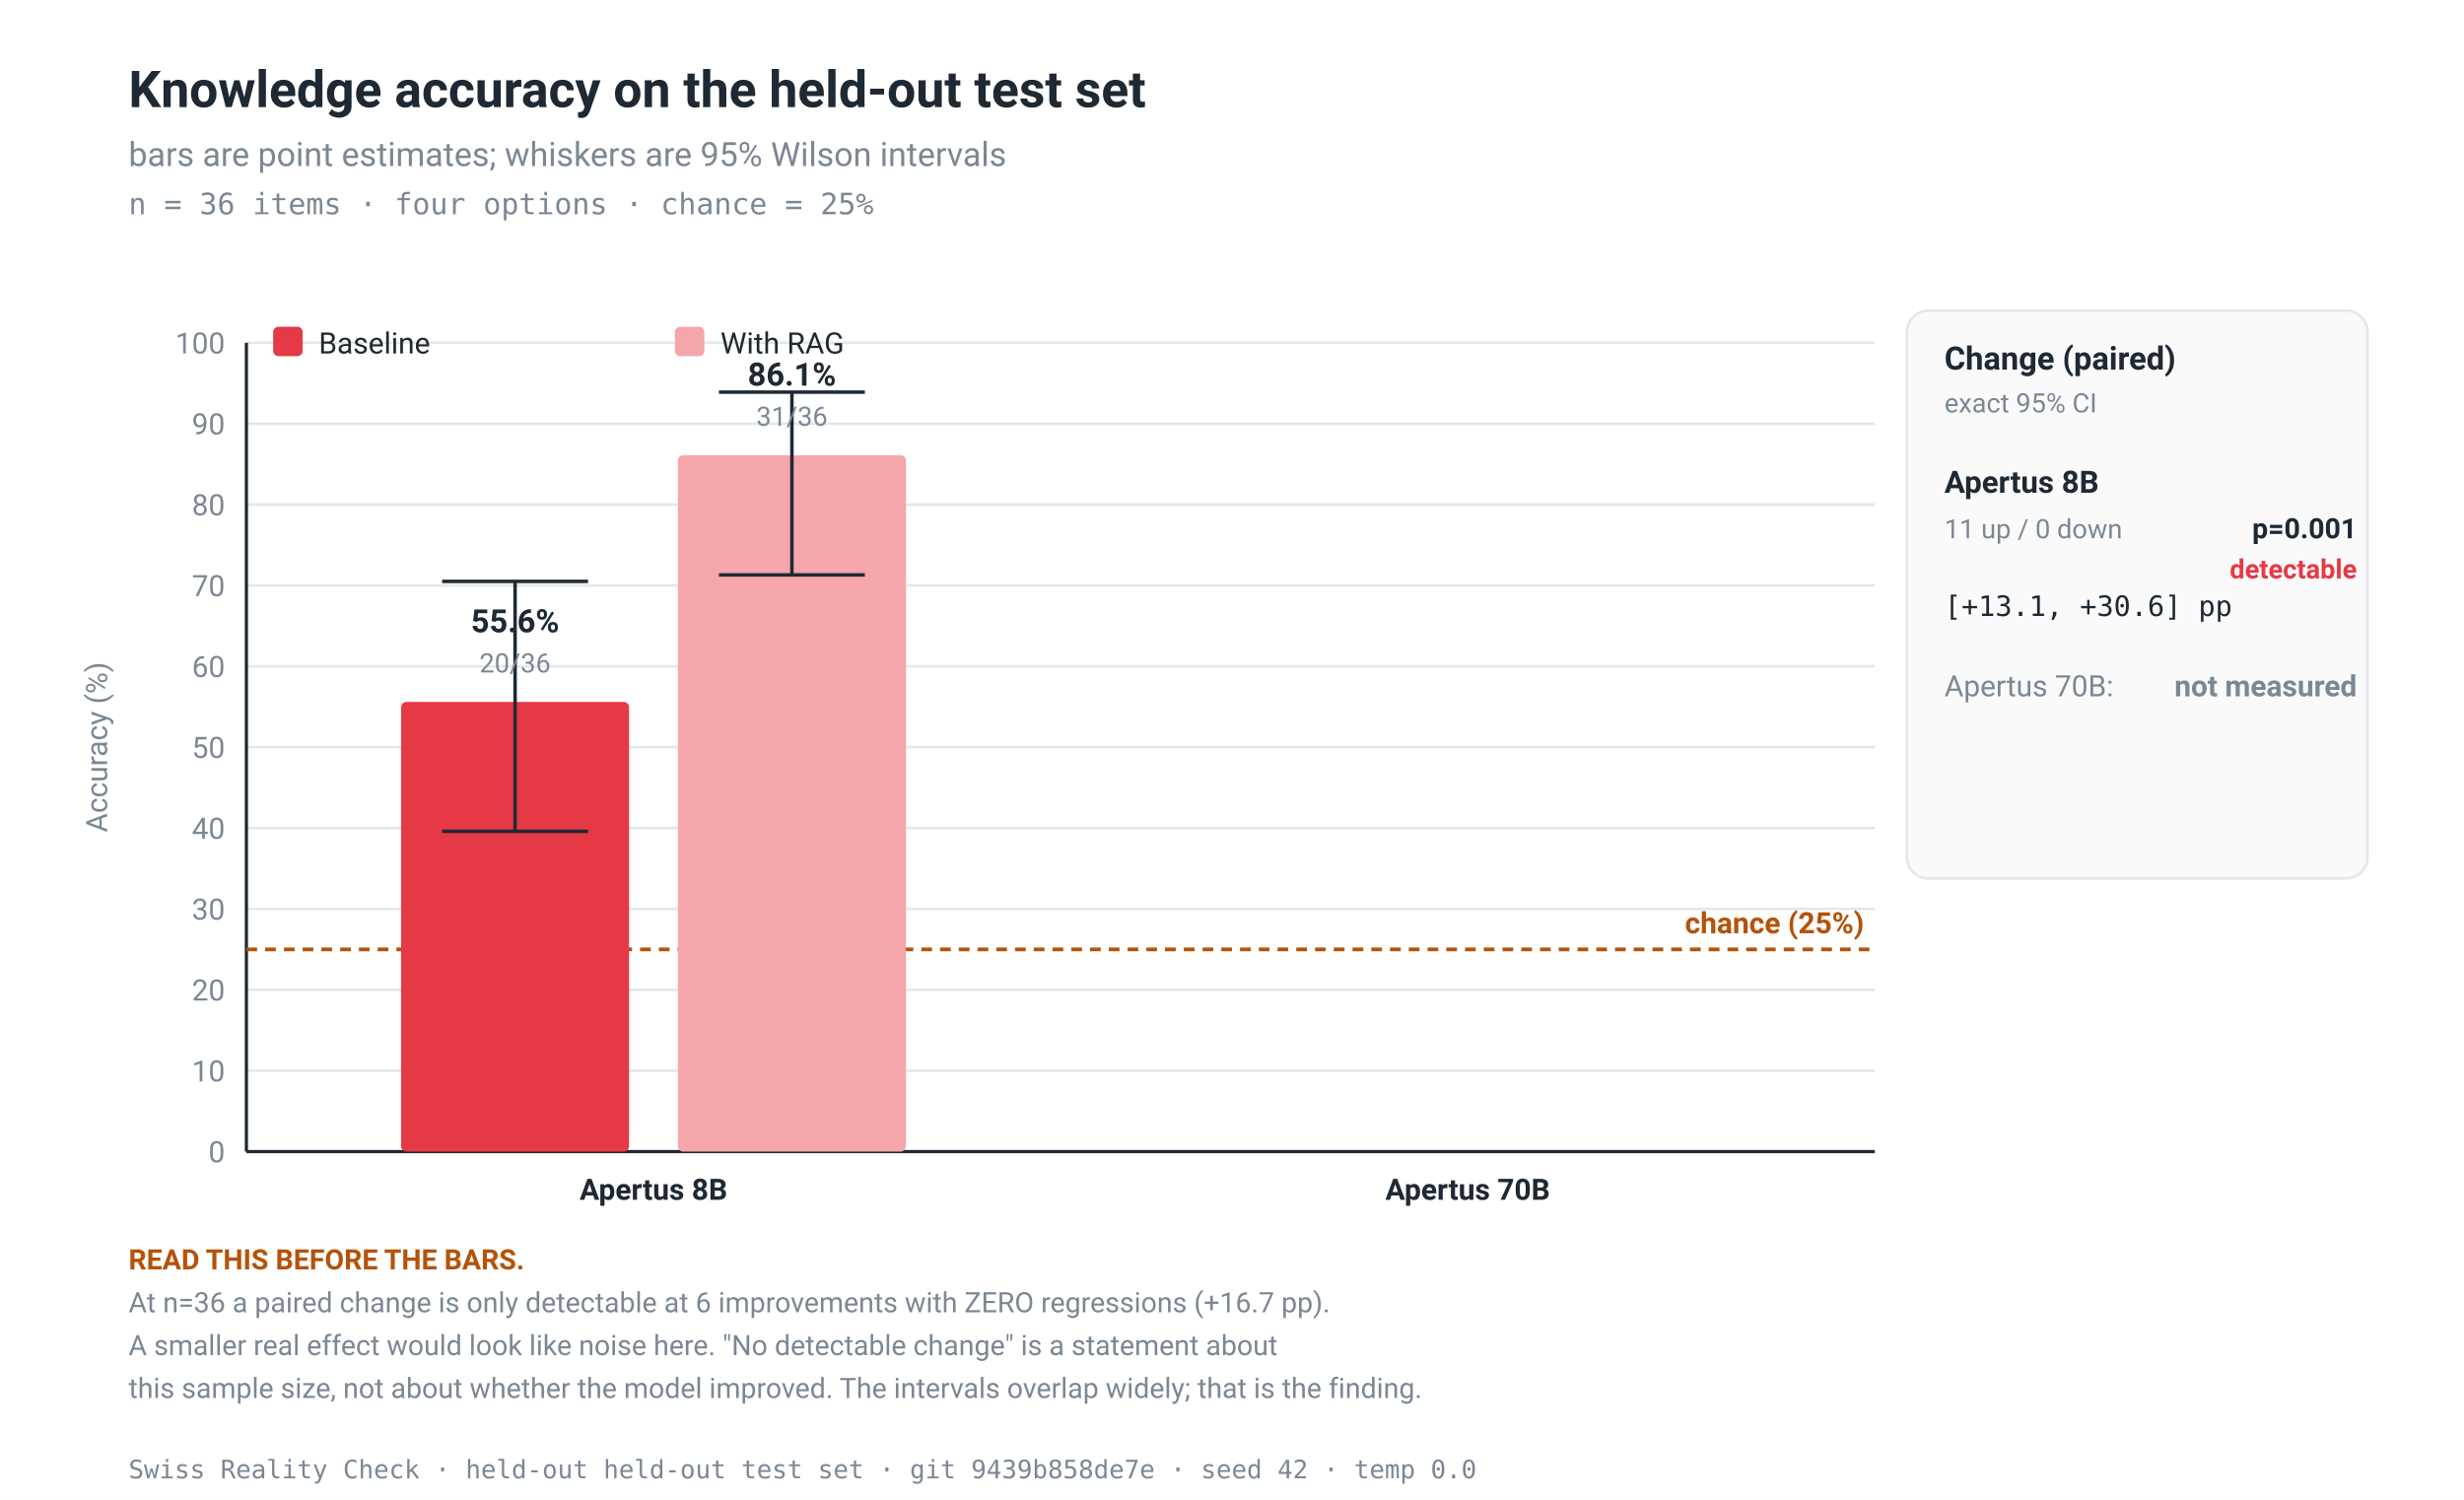
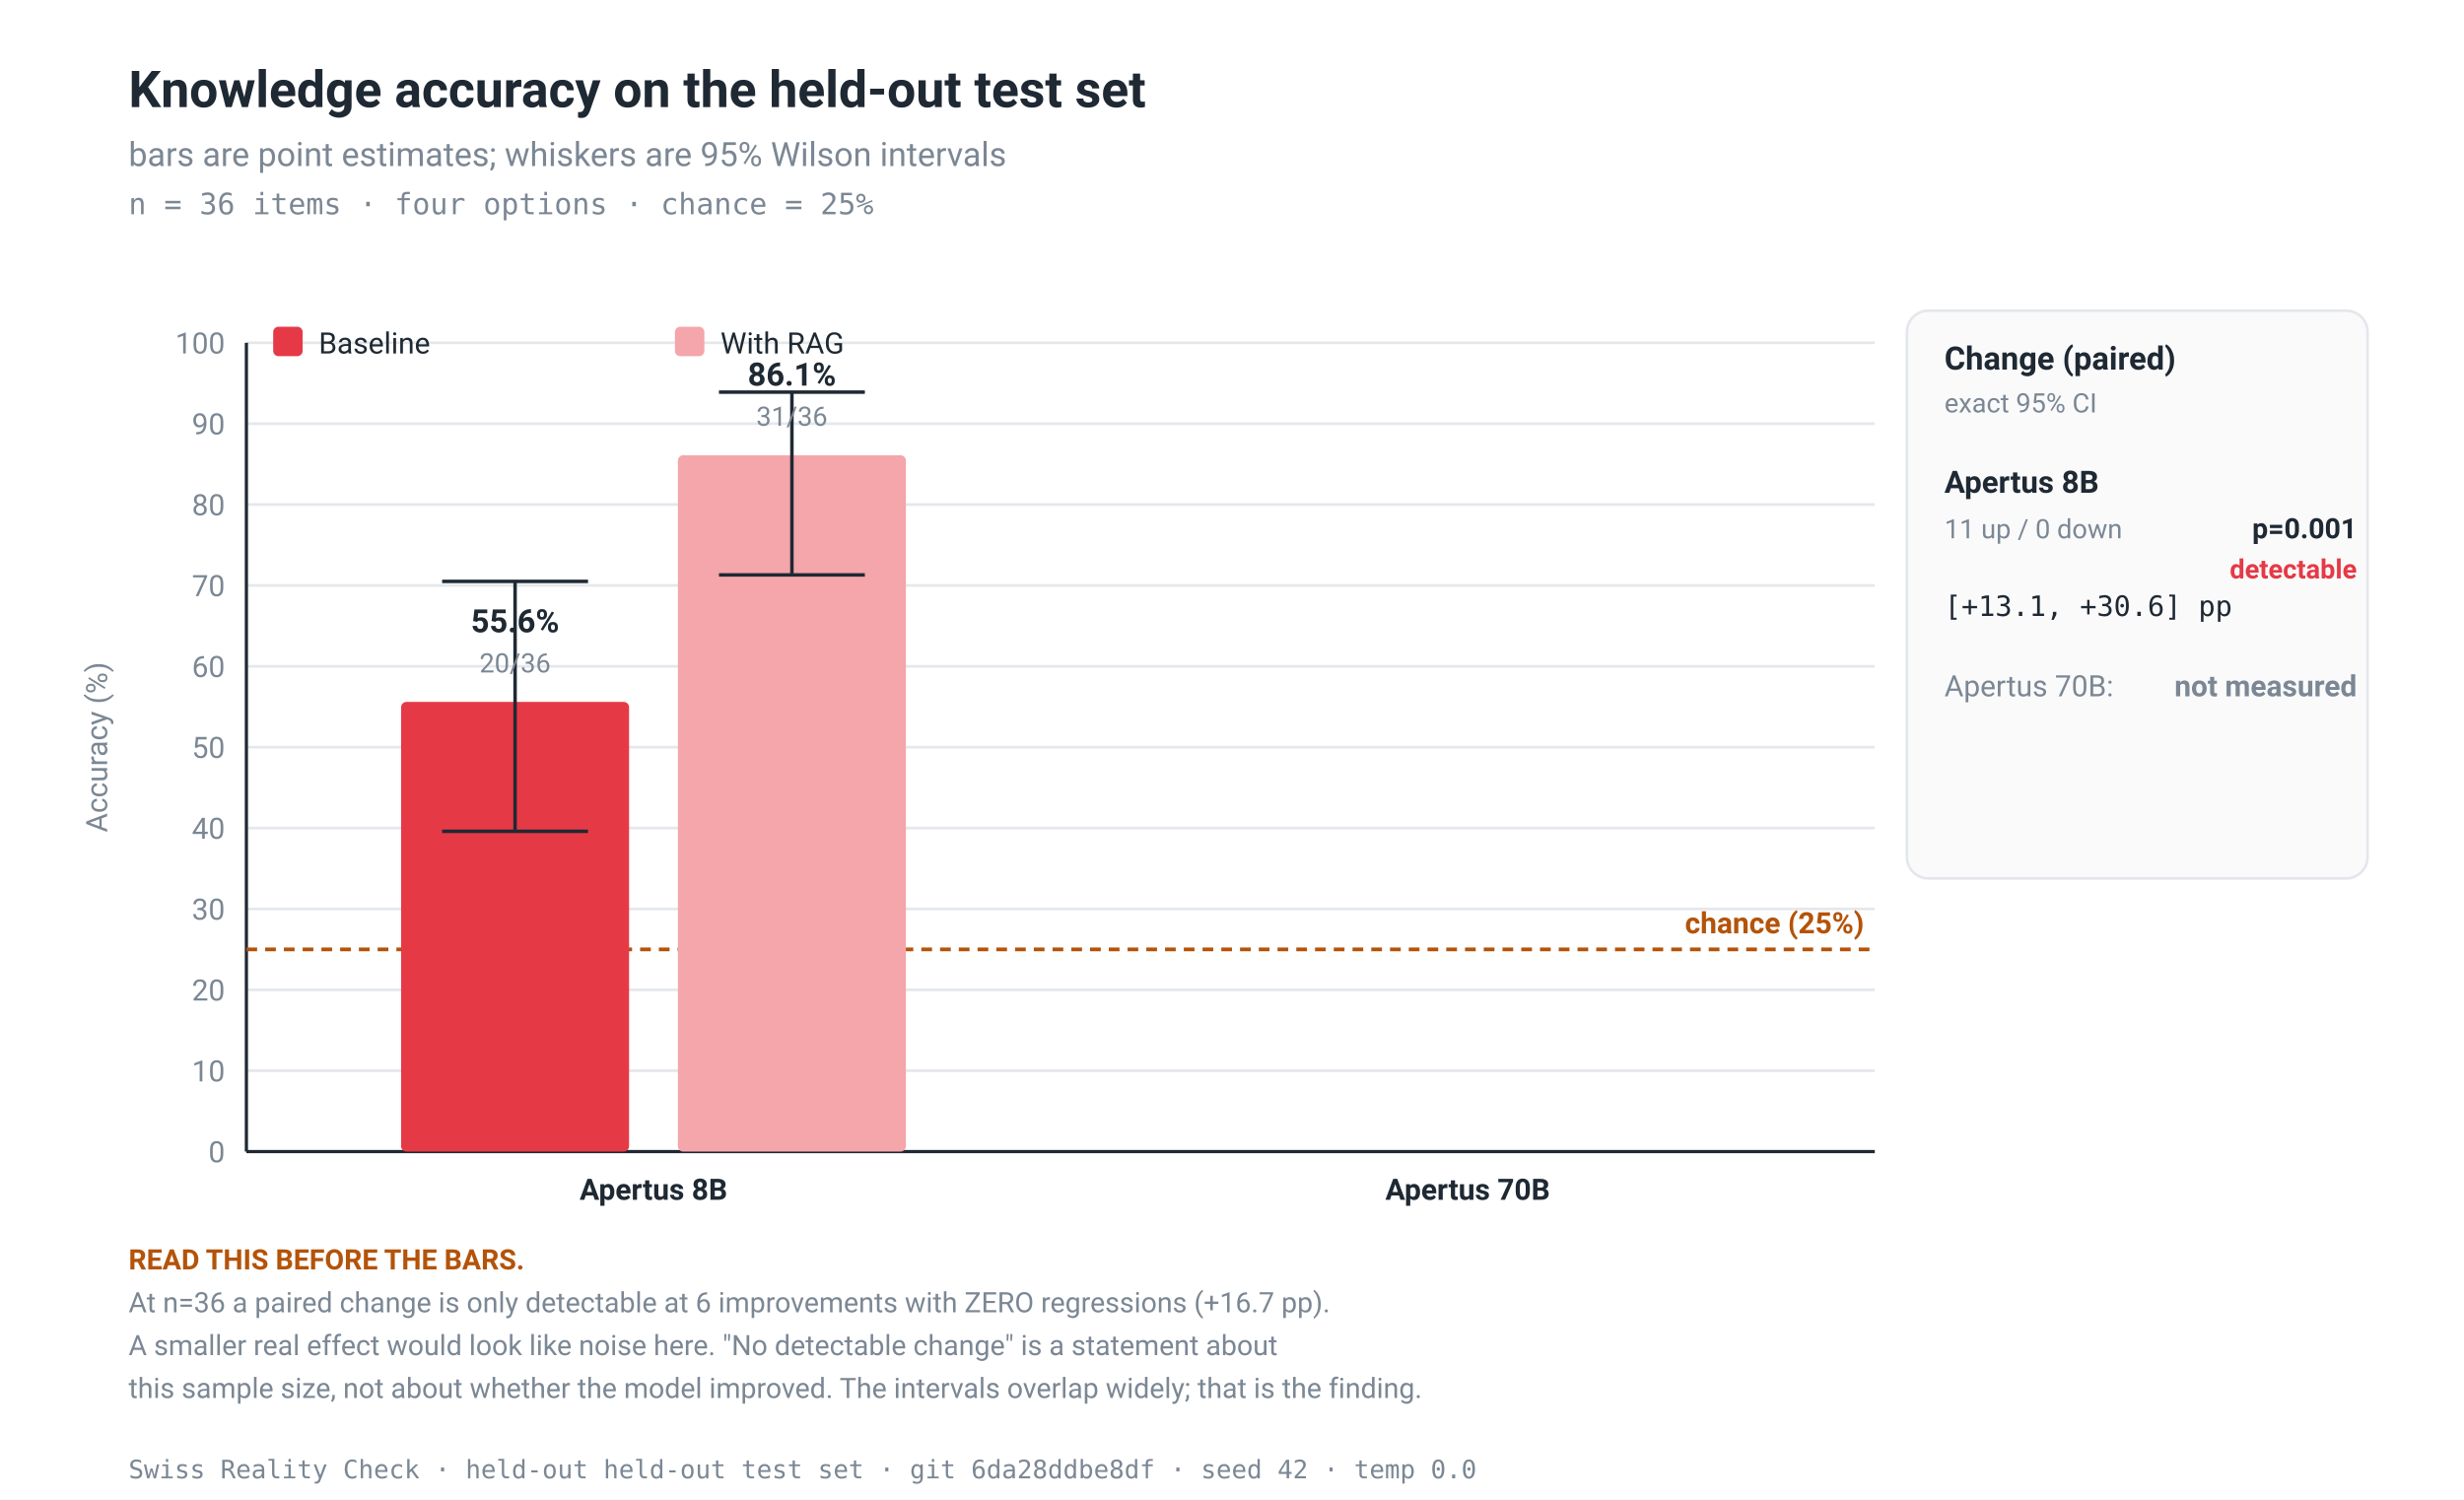
<svg xmlns="http://www.w3.org/2000/svg" width="920" height="560" viewBox="0 0 920 560" role="img" aria-labelledby="t" font-family="ui-sans-serif, -apple-system, 'Segoe UI', Roboto, 'Helvetica Neue', Arial, sans-serif">
  <rect width="920" height="560" fill="#FFFFFF" />
  <text x="48.00" y="40.00" font-family="ui-sans-serif, -apple-system, 'Segoe UI', Roboto, 'Helvetica Neue', Arial, sans-serif" font-size="19" fill="#1F2933" font-weight="bold" text-anchor="start" opacity="1.0" font-style="">Knowledge accuracy on the held-out test set</text>
  <text x="48.00" y="62.00" font-family="ui-sans-serif, -apple-system, 'Segoe UI', Roboto, 'Helvetica Neue', Arial, sans-serif" font-size="12.5" fill="#7B8794" font-weight="normal" text-anchor="start" opacity="1.0" font-style="">bars are point estimates; whiskers are 95% Wilson intervals</text>
  <text x="48.00" y="80.00" font-family="ui-monospace, SFMono-Regular, Menlo, Consolas, monospace" font-size="11" fill="#7B8794" font-weight="normal" text-anchor="start" opacity="1.0" font-style="">n = 36 items · four options · chance = 25%</text>
  <line x1="92.00" y1="430.00" x2="700.00" y2="430.00" stroke="#E4E7EB" stroke-width="1" stroke-linecap="butt" />
  <text x="84.00" y="434.00" font-family="ui-sans-serif, -apple-system, 'Segoe UI', Roboto, 'Helvetica Neue', Arial, sans-serif" font-size="11" fill="#7B8794" font-weight="normal" text-anchor="end" opacity="1.0" font-style="">0</text>
  <line x1="92.00" y1="399.80" x2="700.00" y2="399.80" stroke="#E4E7EB" stroke-width="1" stroke-linecap="butt" />
  <text x="84.00" y="403.80" font-family="ui-sans-serif, -apple-system, 'Segoe UI', Roboto, 'Helvetica Neue', Arial, sans-serif" font-size="11" fill="#7B8794" font-weight="normal" text-anchor="end" opacity="1.0" font-style="">10</text>
  <line x1="92.00" y1="369.60" x2="700.00" y2="369.60" stroke="#E4E7EB" stroke-width="1" stroke-linecap="butt" />
  <text x="84.00" y="373.60" font-family="ui-sans-serif, -apple-system, 'Segoe UI', Roboto, 'Helvetica Neue', Arial, sans-serif" font-size="11" fill="#7B8794" font-weight="normal" text-anchor="end" opacity="1.0" font-style="">20</text>
  <line x1="92.00" y1="339.40" x2="700.00" y2="339.40" stroke="#E4E7EB" stroke-width="1" stroke-linecap="butt" />
  <text x="84.00" y="343.40" font-family="ui-sans-serif, -apple-system, 'Segoe UI', Roboto, 'Helvetica Neue', Arial, sans-serif" font-size="11" fill="#7B8794" font-weight="normal" text-anchor="end" opacity="1.0" font-style="">30</text>
  <line x1="92.00" y1="309.20" x2="700.00" y2="309.20" stroke="#E4E7EB" stroke-width="1" stroke-linecap="butt" />
  <text x="84.00" y="313.20" font-family="ui-sans-serif, -apple-system, 'Segoe UI', Roboto, 'Helvetica Neue', Arial, sans-serif" font-size="11" fill="#7B8794" font-weight="normal" text-anchor="end" opacity="1.0" font-style="">40</text>
  <line x1="92.00" y1="279.00" x2="700.00" y2="279.00" stroke="#E4E7EB" stroke-width="1" stroke-linecap="butt" />
  <text x="84.00" y="283.00" font-family="ui-sans-serif, -apple-system, 'Segoe UI', Roboto, 'Helvetica Neue', Arial, sans-serif" font-size="11" fill="#7B8794" font-weight="normal" text-anchor="end" opacity="1.0" font-style="">50</text>
  <line x1="92.00" y1="248.80" x2="700.00" y2="248.80" stroke="#E4E7EB" stroke-width="1" stroke-linecap="butt" />
  <text x="84.00" y="252.80" font-family="ui-sans-serif, -apple-system, 'Segoe UI', Roboto, 'Helvetica Neue', Arial, sans-serif" font-size="11" fill="#7B8794" font-weight="normal" text-anchor="end" opacity="1.0" font-style="">60</text>
  <line x1="92.00" y1="218.60" x2="700.00" y2="218.60" stroke="#E4E7EB" stroke-width="1" stroke-linecap="butt" />
  <text x="84.00" y="222.60" font-family="ui-sans-serif, -apple-system, 'Segoe UI', Roboto, 'Helvetica Neue', Arial, sans-serif" font-size="11" fill="#7B8794" font-weight="normal" text-anchor="end" opacity="1.0" font-style="">70</text>
  <line x1="92.00" y1="188.40" x2="700.00" y2="188.40" stroke="#E4E7EB" stroke-width="1" stroke-linecap="butt" />
  <text x="84.00" y="192.40" font-family="ui-sans-serif, -apple-system, 'Segoe UI', Roboto, 'Helvetica Neue', Arial, sans-serif" font-size="11" fill="#7B8794" font-weight="normal" text-anchor="end" opacity="1.0" font-style="">80</text>
  <line x1="92.00" y1="158.20" x2="700.00" y2="158.20" stroke="#E4E7EB" stroke-width="1" stroke-linecap="butt" />
  <text x="84.00" y="162.20" font-family="ui-sans-serif, -apple-system, 'Segoe UI', Roboto, 'Helvetica Neue', Arial, sans-serif" font-size="11" fill="#7B8794" font-weight="normal" text-anchor="end" opacity="1.0" font-style="">90</text>
  <line x1="92.00" y1="128.00" x2="700.00" y2="128.00" stroke="#E4E7EB" stroke-width="1" stroke-linecap="butt" />
  <text x="84.00" y="132.00" font-family="ui-sans-serif, -apple-system, 'Segoe UI', Roboto, 'Helvetica Neue', Arial, sans-serif" font-size="11" fill="#7B8794" font-weight="normal" text-anchor="end" opacity="1.0" font-style="">100</text>
  <line x1="92.00" y1="128.00" x2="92.00" y2="430.00" stroke="#1F2933" stroke-width="1.2" stroke-linecap="butt" />
  <line x1="92.00" y1="430.00" x2="700.00" y2="430.00" stroke="#1F2933" stroke-width="1.2" stroke-linecap="butt" />
  <text x="40.00" y="279.00" font-family="ui-sans-serif, -apple-system, 'Segoe UI', Roboto, 'Helvetica Neue', Arial, sans-serif" font-size="11" fill="#7B8794" font-weight="normal" text-anchor="middle" transform="rotate(-90 40.00 279.00)">Accuracy (%)</text>
  <line x1="92.00" y1="354.50" x2="700.00" y2="354.50" stroke="#B45309" stroke-width="1.4" stroke-linecap="butt" stroke-dasharray="4 3" />
  <text x="696.00" y="348.50" font-family="ui-sans-serif, -apple-system, 'Segoe UI', Roboto, 'Helvetica Neue', Arial, sans-serif" font-size="11" fill="#B45309" font-weight="bold" text-anchor="end" opacity="1.0" font-style="">chance (25%)</text>
  <rect x="149.76" y="262.09" width="85.12" height="167.91" rx="2" fill="#E63946" stroke="none" stroke-width="1.4" opacity="1.0" />
  <line x1="192.32" y1="217.09" x2="192.32" y2="310.41" stroke="#1F2933" stroke-width="1.3" stroke-linecap="butt" />
  <line x1="165.08" y1="217.09" x2="219.56" y2="217.09" stroke="#1F2933" stroke-width="1.3" stroke-linecap="butt" />
  <line x1="165.08" y1="310.41" x2="219.56" y2="310.41" stroke="#1F2933" stroke-width="1.3" stroke-linecap="butt" />
  <text x="192.32" y="236.09" font-family="ui-sans-serif, -apple-system, 'Segoe UI', Roboto, 'Helvetica Neue', Arial, sans-serif" font-size="12" fill="#1F2933" font-weight="bold" text-anchor="middle" opacity="1.0" font-style="">55.6%</text>
  <text x="192.32" y="251.09" font-family="ui-sans-serif, -apple-system, 'Segoe UI', Roboto, 'Helvetica Neue', Arial, sans-serif" font-size="10" fill="#7B8794" font-weight="normal" text-anchor="middle" opacity="1.0" font-style="">20/36</text>
  <rect x="253.12" y="169.98" width="85.12" height="260.02" rx="2" fill="#F4A6AB" stroke="none" stroke-width="1.4" opacity="1.0" />
  <line x1="295.68" y1="146.42" x2="295.68" y2="214.67" stroke="#1F2933" stroke-width="1.3" stroke-linecap="butt" />
  <line x1="268.44" y1="146.42" x2="322.92" y2="146.42" stroke="#1F2933" stroke-width="1.3" stroke-linecap="butt" />
  <line x1="268.44" y1="214.67" x2="322.92" y2="214.67" stroke="#1F2933" stroke-width="1.3" stroke-linecap="butt" />
  <text x="295.68" y="143.98" font-family="ui-sans-serif, -apple-system, 'Segoe UI', Roboto, 'Helvetica Neue', Arial, sans-serif" font-size="12" fill="#1F2933" font-weight="bold" text-anchor="middle" opacity="1.0" font-style="">86.1%</text>
  <text x="295.68" y="158.98" font-family="ui-sans-serif, -apple-system, 'Segoe UI', Roboto, 'Helvetica Neue', Arial, sans-serif" font-size="10" fill="#7B8794" font-weight="normal" text-anchor="middle" opacity="1.0" font-style="">31/36</text>
  <text x="244.00" y="448.00" font-family="ui-sans-serif, -apple-system, 'Segoe UI', Roboto, 'Helvetica Neue', Arial, sans-serif" font-size="11" fill="#1F2933" font-weight="bold" text-anchor="middle" opacity="1.0" font-style="">Apertus 8B</text>
  <text x="548.00" y="448.00" font-family="ui-sans-serif, -apple-system, 'Segoe UI', Roboto, 'Helvetica Neue', Arial, sans-serif" font-size="11" fill="#1F2933" font-weight="bold" text-anchor="middle" opacity="1.0" font-style="">Apertus 70B</text>
  <rect x="102.00" y="122.00" width="11.00" height="11.00" rx="2" fill="#E63946" stroke="none" stroke-width="1" opacity="1.0" />
  <text x="119.00" y="132.00" font-family="ui-sans-serif, -apple-system, 'Segoe UI', Roboto, 'Helvetica Neue', Arial, sans-serif" font-size="11" fill="#1F2933" font-weight="normal" text-anchor="start" opacity="1.0" font-style="">Baseline</text>
  <rect x="252.00" y="122.00" width="11.00" height="11.00" rx="2" fill="#F4A6AB" stroke="none" stroke-width="1" opacity="1.0" />
  <text x="269.00" y="132.00" font-family="ui-sans-serif, -apple-system, 'Segoe UI', Roboto, 'Helvetica Neue', Arial, sans-serif" font-size="11" fill="#1F2933" font-weight="normal" text-anchor="start" opacity="1.0" font-style="">With RAG</text>
  <rect x="712.00" y="116.00" width="172.00" height="212.00" rx="8" fill="#FAFAFB" stroke="#E4E7EB" stroke-width="1" opacity="1.0" />
  <text x="726.00" y="138.00" font-family="ui-sans-serif, -apple-system, 'Segoe UI', Roboto, 'Helvetica Neue', Arial, sans-serif" font-size="12" fill="#1F2933" font-weight="bold" text-anchor="start" opacity="1.0" font-style="">Change (paired)</text>
  <text x="726.00" y="154.00" font-family="ui-sans-serif, -apple-system, 'Segoe UI', Roboto, 'Helvetica Neue', Arial, sans-serif" font-size="10" fill="#7B8794" font-weight="normal" text-anchor="start" opacity="1.0" font-style="">exact 95% CI</text>
  <text x="726.00" y="184.00" font-family="ui-sans-serif, -apple-system, 'Segoe UI', Roboto, 'Helvetica Neue', Arial, sans-serif" font-size="11.5" fill="#1F2933" font-weight="bold" text-anchor="start" opacity="1.0" font-style="">Apertus 8B</text>
  <text x="726.00" y="201.00" font-family="ui-sans-serif, -apple-system, 'Segoe UI', Roboto, 'Helvetica Neue', Arial, sans-serif" font-size="10" fill="#7B8794" font-weight="normal" text-anchor="start" opacity="1.0" font-style="">11 up / 0 down</text>
  <text x="880.00" y="201.00" font-family="ui-sans-serif, -apple-system, 'Segoe UI', Roboto, 'Helvetica Neue', Arial, sans-serif" font-size="10.5" fill="#1F2933" font-weight="bold" text-anchor="end" opacity="1.0" font-style="">p=0.001</text>
  <text x="880.00" y="216.00" font-family="ui-sans-serif, -apple-system, 'Segoe UI', Roboto, 'Helvetica Neue', Arial, sans-serif" font-size="10" fill="#E63946" font-weight="bold" text-anchor="end" opacity="1.0" font-style="">detectable</text>
  <text x="726.00" y="230.00" font-family="ui-monospace, SFMono-Regular, Menlo, Consolas, monospace" font-size="10.5" fill="#1F2933" font-weight="normal" text-anchor="start" opacity="1.0" font-style="">[+13.1, +30.6] pp</text>
  <text x="726.00" y="260.00" font-family="ui-sans-serif, -apple-system, 'Segoe UI', Roboto, 'Helvetica Neue', Arial, sans-serif" font-size="11" fill="#7B8794" font-weight="normal" text-anchor="start" opacity="1.0" font-style="">Apertus 70B:</text>
  <text x="880.00" y="260.00" font-family="ui-sans-serif, -apple-system, 'Segoe UI', Roboto, 'Helvetica Neue', Arial, sans-serif" font-size="11" fill="#7B8794" font-weight="bold" text-anchor="end" opacity="1.0" font-style="">not measured</text>
  <text x="48.00" y="474.00" font-family="ui-sans-serif, -apple-system, 'Segoe UI', Roboto, 'Helvetica Neue', Arial, sans-serif" font-size="10.5" fill="#B45309" font-weight="bold" text-anchor="start" opacity="1.0" font-style="">READ THIS BEFORE THE BARS.</text>
  <text x="48.00" y="490.00" font-family="ui-sans-serif, -apple-system, 'Segoe UI', Roboto, 'Helvetica Neue', Arial, sans-serif" font-size="10.5" fill="#7B8794" font-weight="normal" text-anchor="start" opacity="1.0" font-style="">At n=36 a paired change is only detectable at 6 improvements with ZERO regressions (+16.7 pp).</text>
  <text x="48.00" y="506.00" font-family="ui-sans-serif, -apple-system, 'Segoe UI', Roboto, 'Helvetica Neue', Arial, sans-serif" font-size="10.5" fill="#7B8794" font-weight="normal" text-anchor="start" opacity="1.0" font-style="">A smaller real effect would look like noise here. "No detectable change" is a statement about</text>
  <text x="48.00" y="522.00" font-family="ui-sans-serif, -apple-system, 'Segoe UI', Roboto, 'Helvetica Neue', Arial, sans-serif" font-size="10.5" fill="#7B8794" font-weight="normal" text-anchor="start" opacity="1.0" font-style="">this sample size, not about whether the model improved. The intervals overlap widely; that is the finding.</text>
-   <text x="48.00" y="552.00" font-family="ui-monospace, SFMono-Regular, Menlo, Consolas, monospace" font-size="9.5" fill="#7B8794" font-weight="normal" text-anchor="start" opacity="1.0" font-style="">Swiss Reality Check · held-out held-out test set · git 9439b858de7e · seed 42 · temp 0.0</text>
+   <text x="48.00" y="552.00" font-family="ui-monospace, SFMono-Regular, Menlo, Consolas, monospace" font-size="9.5" fill="#7B8794" font-weight="normal" text-anchor="start" opacity="1.0" font-style="">Swiss Reality Check · held-out held-out test set · git 6da28ddbe8df · seed 42 · temp 0.0</text>
</svg>
